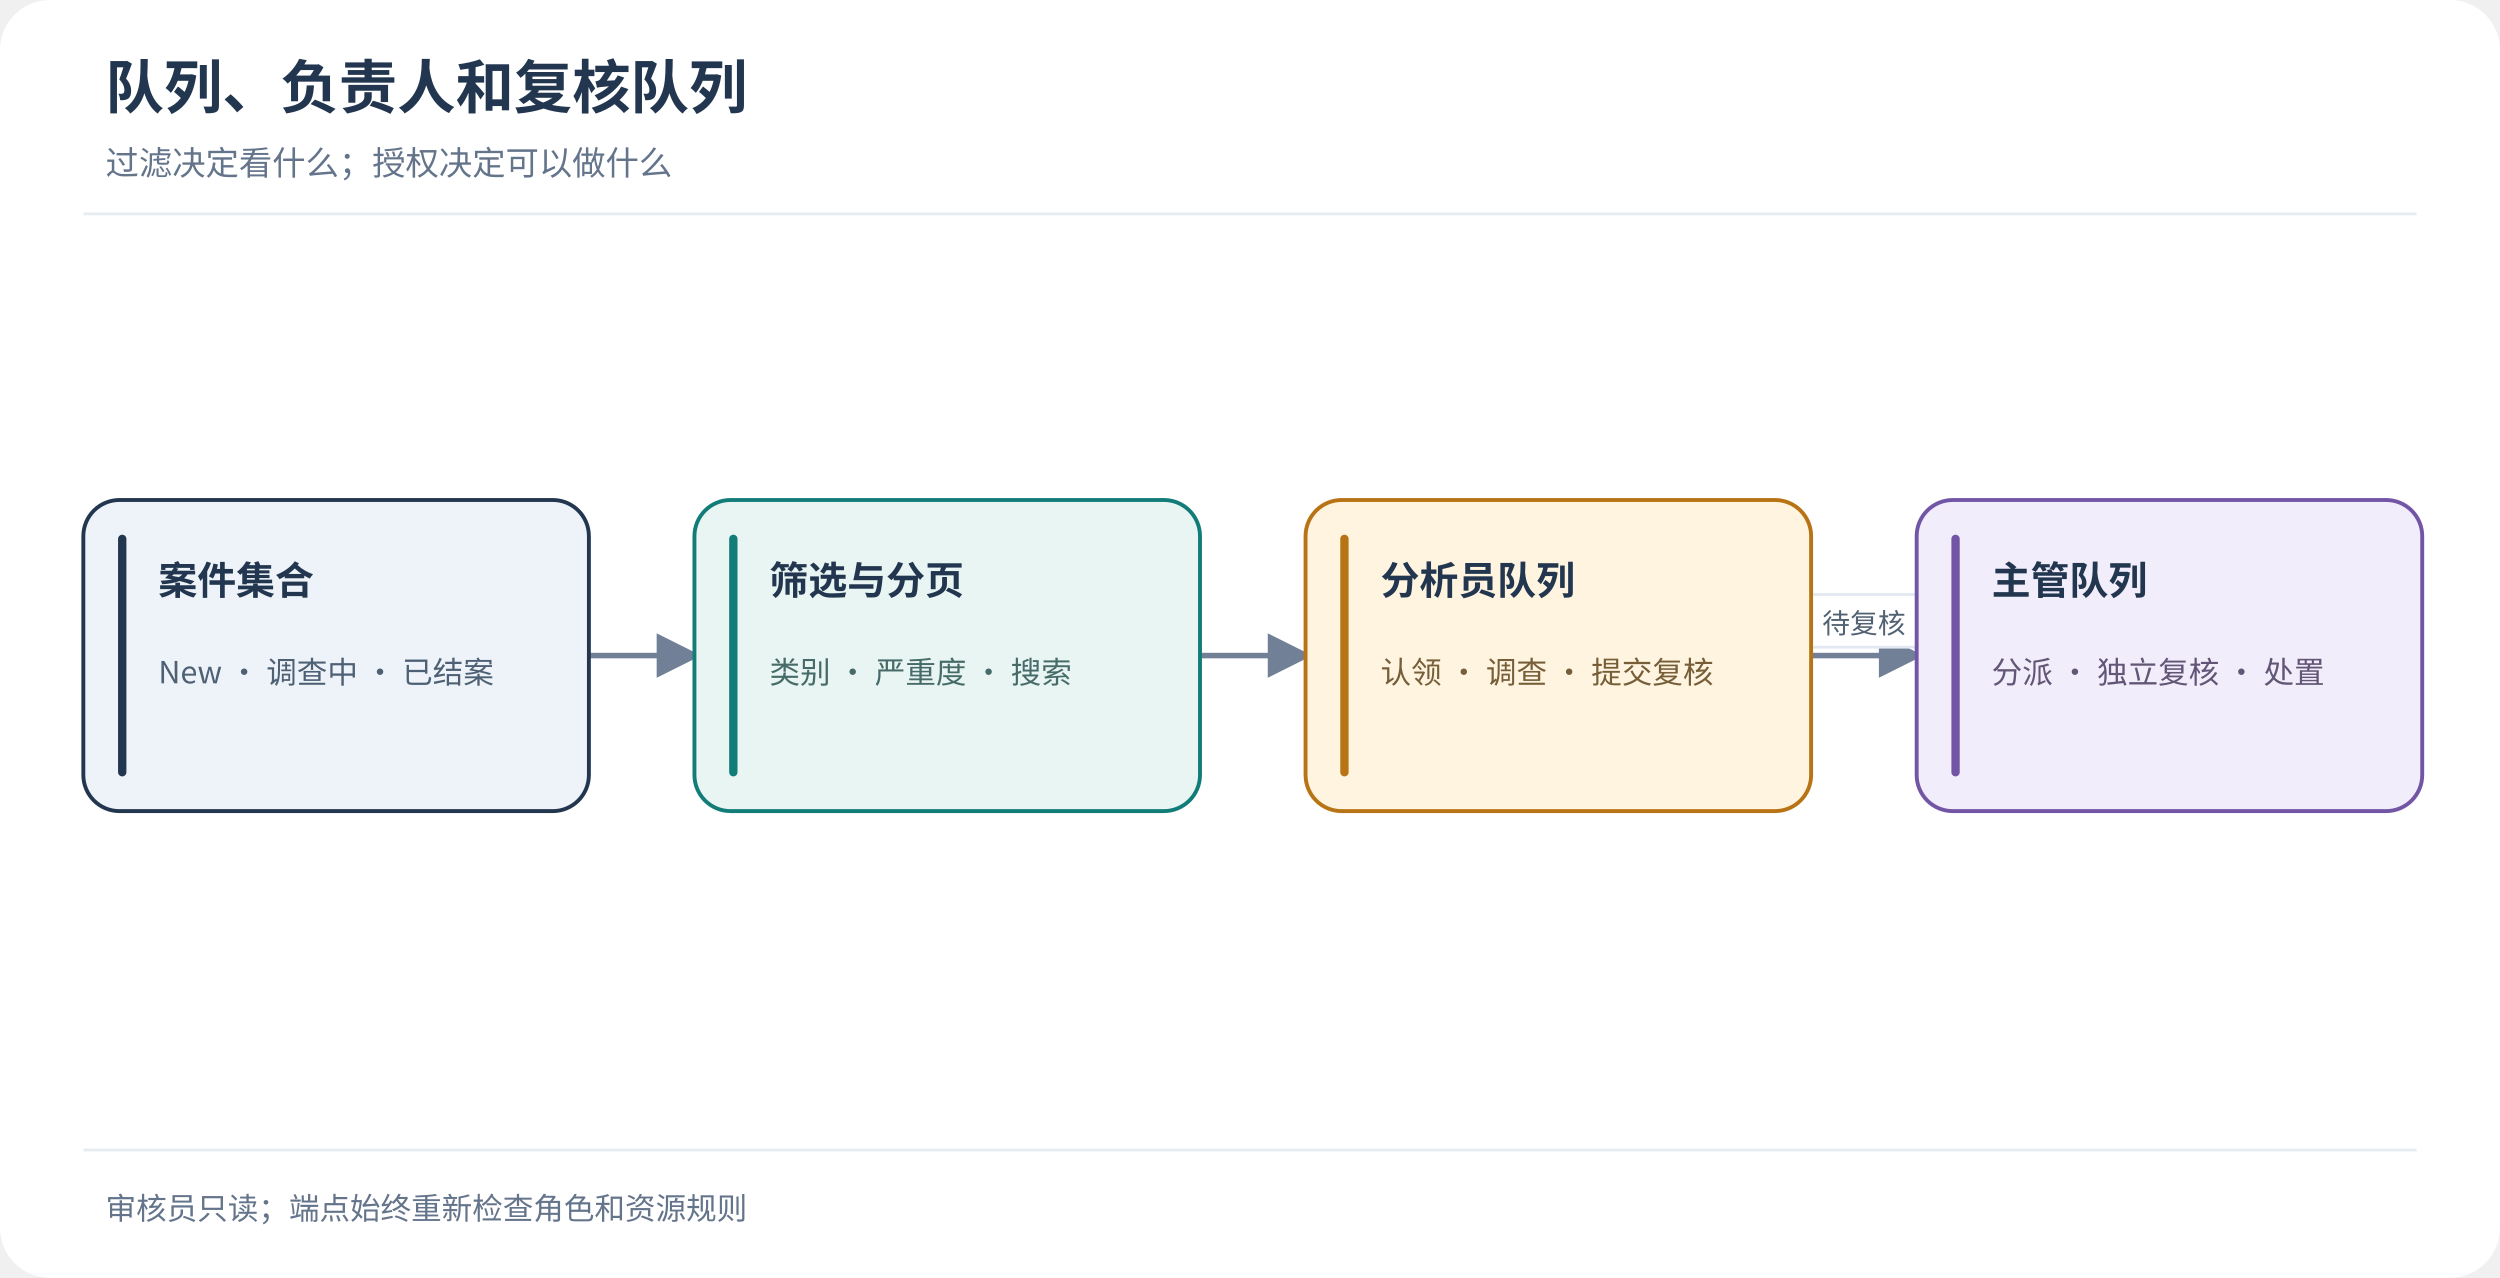
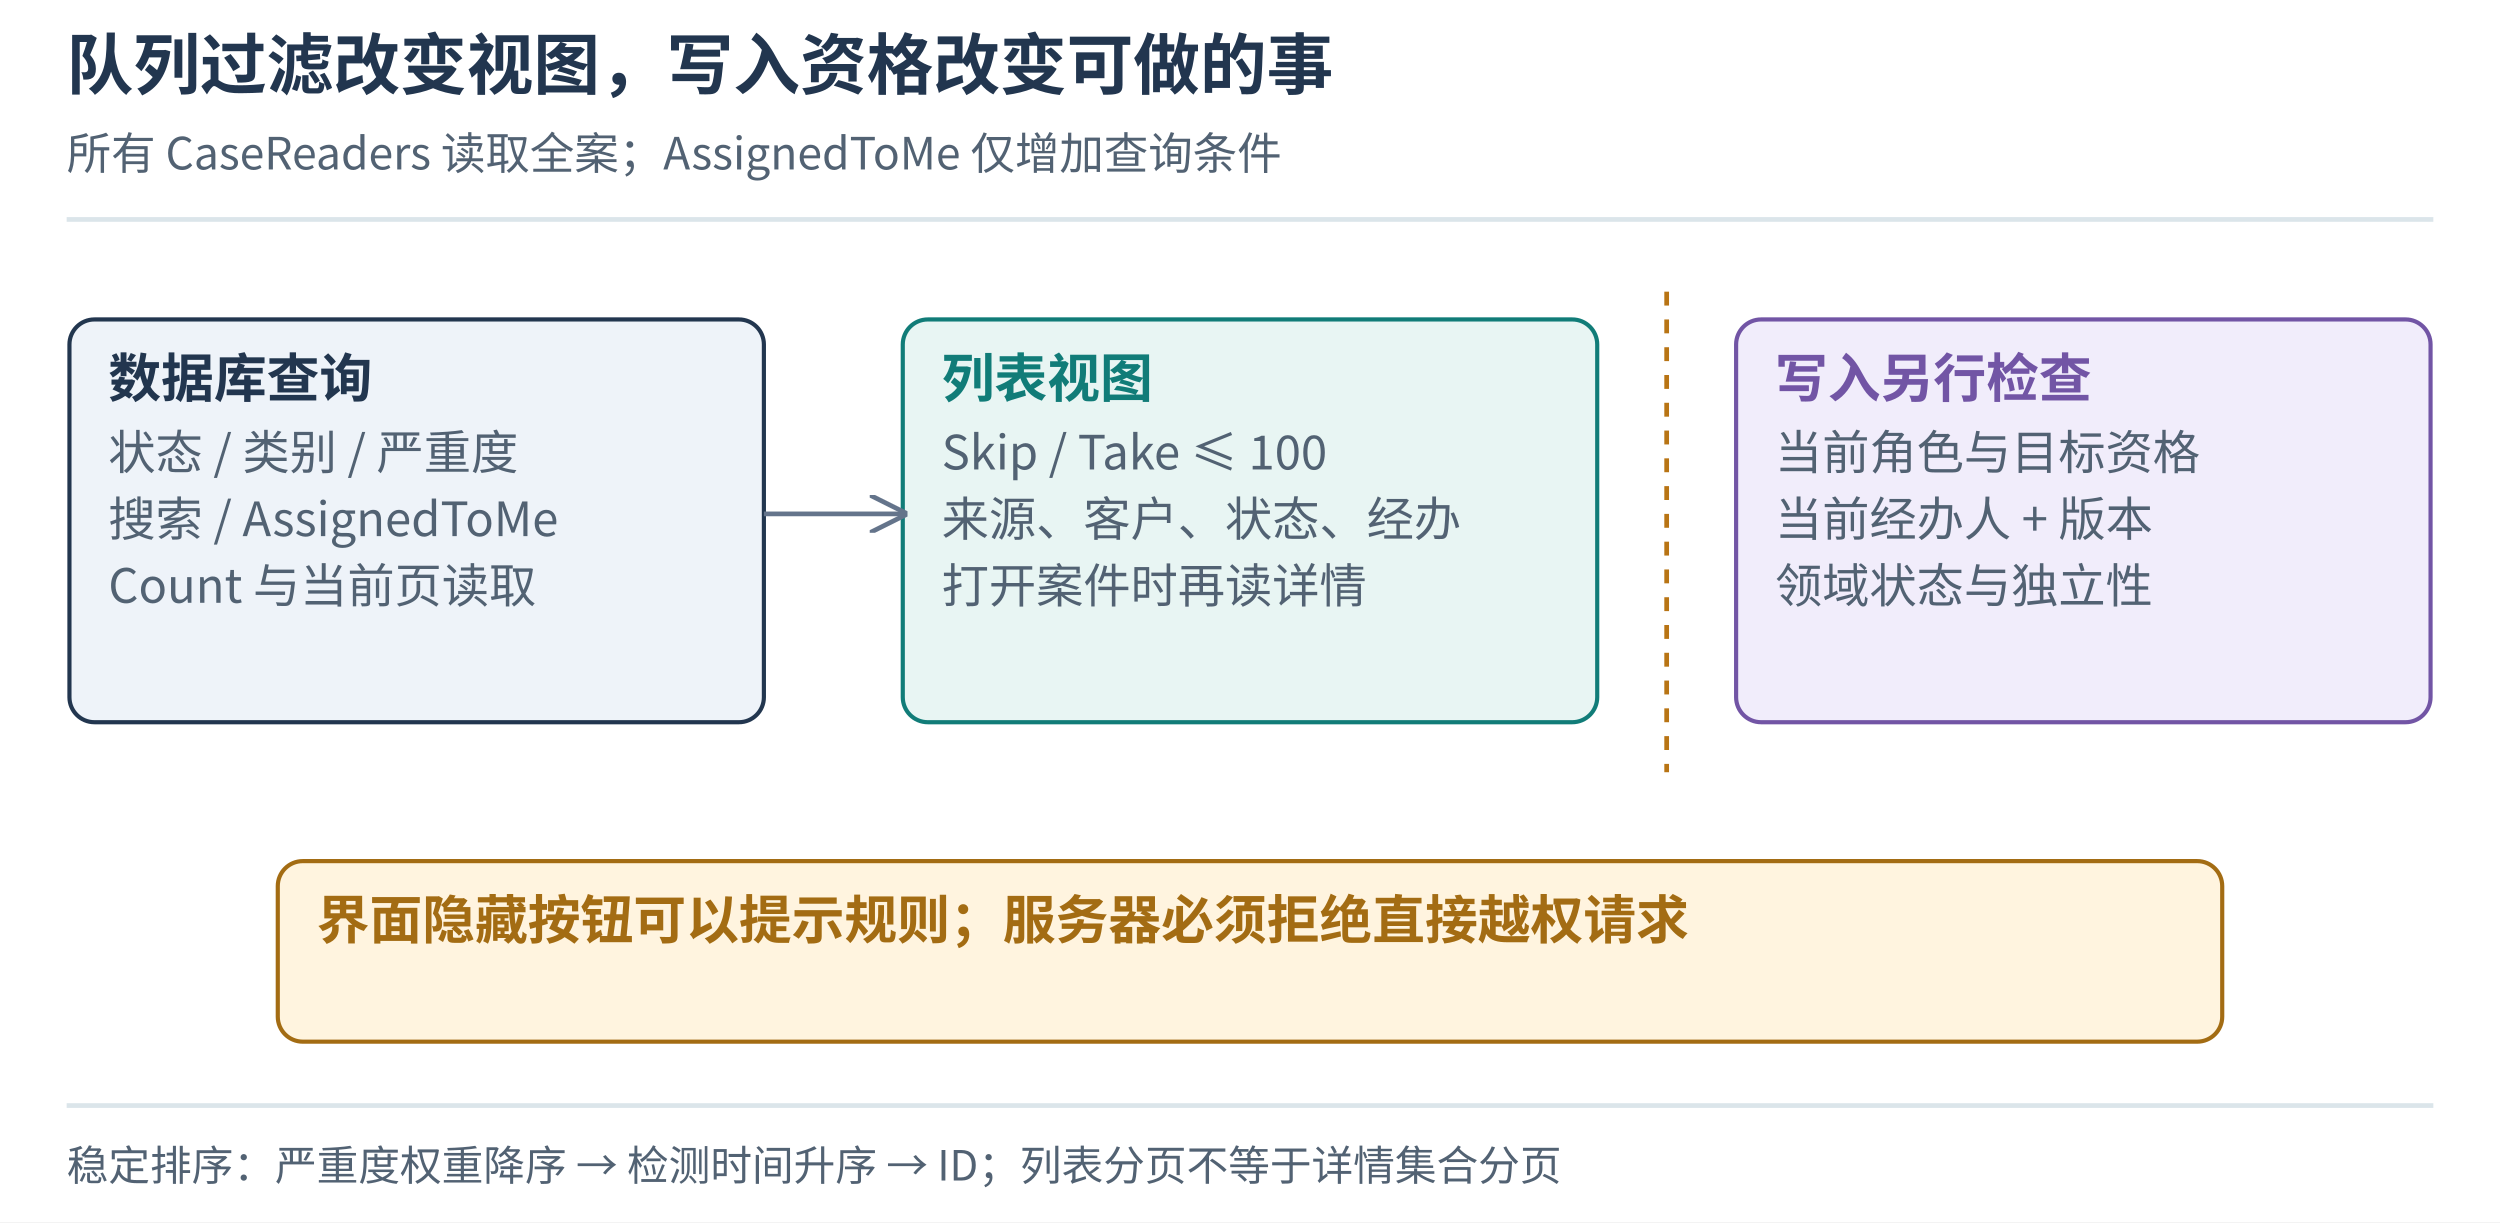
- <svg xmlns="http://www.w3.org/2000/svg" width="900" height="460" viewBox="0 0 900 460">
-   <rect width="100%" height="100%" rx="18" fill="#ffffff" />
-   <path d="M 30 77 H 870" stroke="#e6edf2" stroke-width="1" />
-   <text x="38" y="39" font-family="Microsoft YaHei, Noto Sans CJK SC, sans-serif" font-size="21px" font-weight="700" fill="#22364f">队列、负责人和复核队列</text>
-   <text x="38" y="63" font-family="Microsoft YaHei, Noto Sans CJK SC, sans-serif" font-size="12px" font-weight="400" fill="#64748b">过滤决定看什么；授权决定可以做什么</text>
+ <svg xmlns="http://www.w3.org/2000/svg" width="900" height="440" viewBox="0 0 900 440">
+   <rect width="900" height="100%" fill="white" />
  <defs>
-     <marker id="arrow" viewBox="0 0 10 10" refX="8.5" refY="5" markerWidth="8" markerHeight="8" orient="auto-start-reverse">
-       <path d="M 0 0 L 10 5 L 0 10 z" fill="#718096" />
+     <marker id="arrow" markerWidth="8" markerHeight="8" refX="7" refY="4" orient="auto">
+       <path d="M0 0L8 4L0 8" fill="none" stroke="#64748b" />
    </marker>
  </defs>
-   <path d="M 212 236.0 C 254 236.0, 208 236.0, 250 236.0" fill="none" stroke="#718096" stroke-width="2" marker-end="url(#arrow)" />
-   <path d="M 432 236.0 C 474 236.0, 428 236.0, 470 236.0" fill="none" stroke="#718096" stroke-width="2" marker-end="url(#arrow)" />
-   <path d="M 652 236.0 C 694 236.0, 648 236.0, 690 236.0" fill="none" stroke="#718096" stroke-width="2" marker-end="url(#arrow)" />
-   <rect x="634.0" y="214.0" width="74" height="19" rx="8" fill="#ffffff" stroke="#e2e8f0" />
-   <text x="671.0" y="228.0" text-anchor="middle" font-family="Microsoft YaHei, Noto Sans CJK SC, sans-serif" font-size="10px" fill="#526273">待复核</text>
-   <rect x="30" y="180" width="182" height="112" rx="13" fill="#eef3f9" stroke="#22364f" stroke-width="1.4" />
-   <path d="M 44 194 V 278" stroke="#22364f" stroke-width="3" stroke-linecap="round" />
-   <text x="57" y="214" font-family="Microsoft YaHei, Noto Sans CJK SC, sans-serif" font-size="14px" font-weight="700" fill="#22364f">案件集合</text>
-   <text x="57" y="246" font-family="Microsoft YaHei, Noto Sans CJK SC, sans-serif" font-size="11px" font-weight="400" fill="#4d6074">New · 调查中 · 已结案</text>
-   <rect x="250" y="180" width="182" height="112" rx="13" fill="#e8f5f3" stroke="#117c78" stroke-width="1.4" />
-   <path d="M 264 194 V 278" stroke="#117c78" stroke-width="3" stroke-linecap="round" />
-   <text x="277" y="214" font-family="Microsoft YaHei, Noto Sans CJK SC, sans-serif" font-size="14px" font-weight="700" fill="#22364f">筛选与分页</text>
-   <text x="277" y="246" font-family="Microsoft YaHei, Noto Sans CJK SC, sans-serif" font-size="11px" font-weight="400" fill="#466b68">类别 · 严重度 · 搜索</text>
-   <rect x="470" y="180" width="182" height="112" rx="13" fill="#fff4df" stroke="#b87414" stroke-width="1.4" />
-   <path d="M 484 194 V 278" stroke="#b87414" stroke-width="3" stroke-linecap="round" />
-   <text x="497" y="214" font-family="Microsoft YaHei, Noto Sans CJK SC, sans-serif" font-size="14px" font-weight="700" fill="#22364f">分析员队列</text>
-   <text x="497" y="246" font-family="Microsoft YaHei, Noto Sans CJK SC, sans-serif" font-size="11px" font-weight="400" fill="#765e39">认领 · 调查 · 提交复核</text>
-   <rect x="690" y="180" width="182" height="112" rx="13" fill="#f1edfb" stroke="#7255a5" stroke-width="1.4" />
-   <path d="M 704 194 V 278" stroke="#7255a5" stroke-width="3" stroke-linecap="round" />
-   <text x="717" y="214" font-family="Microsoft YaHei, Noto Sans CJK SC, sans-serif" font-size="14px" font-weight="700" fill="#22364f">主管队列</text>
-   <text x="717" y="246" font-family="Microsoft YaHei, Noto Sans CJK SC, sans-serif" font-size="11px" font-weight="400" fill="#625576">分派 · 独立复核 · 处置</text>
-   <path d="M 30 414 H 870" stroke="#e6edf2" stroke-width="1" />
-   <text x="38" y="439" font-family="Microsoft YaHei, Noto Sans CJK SC, sans-serif" font-size="11px" font-weight="400" fill="#64748b">审核员只读；端点始终重新检查角色和资源规则</text>
+   <text x="24" y="32" font-family="Microsoft YaHei,Noto Sans CJK SC,sans-serif" font-size="24" fill="#22364f" font-weight="700">队列过滤改变视图，写入资格改变可做的事</text>
+   <text x="24" y="61" font-family="Microsoft YaHei,Noto Sans CJK SC,sans-serif" font-size="16" fill="#526273" font-weight="400">所有 CaseReaders 读取全案；AssignedToMe 仅增加查询条件</text>
+   <path d="M24 79H876" fill="none" stroke="#dbe5ea" stroke-width="1.7" />
+   <path d="M24 398H876" fill="none" stroke="#dbe5ea" stroke-width="1.7" />
+   <text x="24" y="425" font-family="Microsoft YaHei,Noto Sans CJK SC,sans-serif" font-size="15" fill="#526273" font-weight="400">稳定排序：严重度权重降序 → 检测时间升序 → ID；列表分页不等于详情集合分页</text>
+   <rect x="25" y="115" width="250" height="145" rx="9" fill="#eef3f9" stroke="#22364f" stroke-width="1.5" />
+   <text x="39" y="143" font-family="Microsoft YaHei,Noto Sans CJK SC,sans-serif" font-size="19" fill="#22364f" font-weight="700">数据库查询</text>
+   <text x="39" y="169" font-family="Microsoft YaHei,Noto Sans CJK SC,sans-serif" font-size="17" fill="#526273" font-weight="400">状态 / 类别 / 严重度</text>
+   <text x="39" y="193" font-family="Microsoft YaHei,Noto Sans CJK SC,sans-serif" font-size="17" fill="#526273" font-weight="400">搜索 / AssignedToMe</text>
+   <text x="39" y="217" font-family="Microsoft YaHei,Noto Sans CJK SC,sans-serif" font-size="17" fill="#526273" font-weight="400">Count 与当前页读取</text>
+   <rect x="325" y="115" width="250" height="145" rx="9" fill="#e8f5f3" stroke="#117c78" stroke-width="1.5" />
+   <text x="339" y="143" font-family="Microsoft YaHei,Noto Sans CJK SC,sans-serif" font-size="19" fill="#117c78" font-weight="700">列表视图</text>
+   <text x="339" y="169" font-family="Microsoft YaHei,Noto Sans CJK SC,sans-serif" font-size="17" fill="#526273" font-weight="400">Skip / Take ≤ 100</text>
+   <text x="339" y="193" font-family="Microsoft YaHei,Noto Sans CJK SC,sans-serif" font-size="17" fill="#526273" font-weight="400">来源、客户、状态、经办</text>
+   <text x="339" y="217" font-family="Microsoft YaHei,Noto Sans CJK SC,sans-serif" font-size="17" fill="#526273" font-weight="400">打开案件时再读详情</text>
+   <rect x="625" y="115" width="250" height="145" rx="9" fill="#f1edfb" stroke="#7255a5" stroke-width="1.5" />
+   <text x="639" y="143" font-family="Microsoft YaHei,Noto Sans CJK SC,sans-serif" font-size="19" fill="#7255a5" font-weight="700">写入另行检查</text>
+   <text x="639" y="169" font-family="Microsoft YaHei,Noto Sans CJK SC,sans-serif" font-size="17" fill="#526273" font-weight="400">当前角色与目标资格</text>
+   <text x="639" y="193" font-family="Microsoft YaHei,Noto Sans CJK SC,sans-serif" font-size="17" fill="#526273" font-weight="400">当前经办人 + 版本</text>
+   <text x="639" y="217" font-family="Microsoft YaHei,Noto Sans CJK SC,sans-serif" font-size="17" fill="#526273" font-weight="400">领域状态与独立性</text>
+   <path d="M275 185L325 185" fill="none" stroke="#64748b" stroke-width="1.7" marker-end="url(#arrow)" />
+   <path d="M600 105V278" fill="none" stroke="#b87414" stroke-width="1.7" stroke-dasharray="5 5" />
+   <rect x="100" y="310" width="700" height="65" rx="9" fill="#fff4df" stroke="#a36c13" stroke-width="1.5" />
+   <text x="114" y="338" font-family="Microsoft YaHei,Noto Sans CJK SC,sans-serif" font-size="19" fill="#a36c13" font-weight="700">界面隐藏按钮可以提示规则；服务器必须拒绝直接越权请求</text>
</svg>
